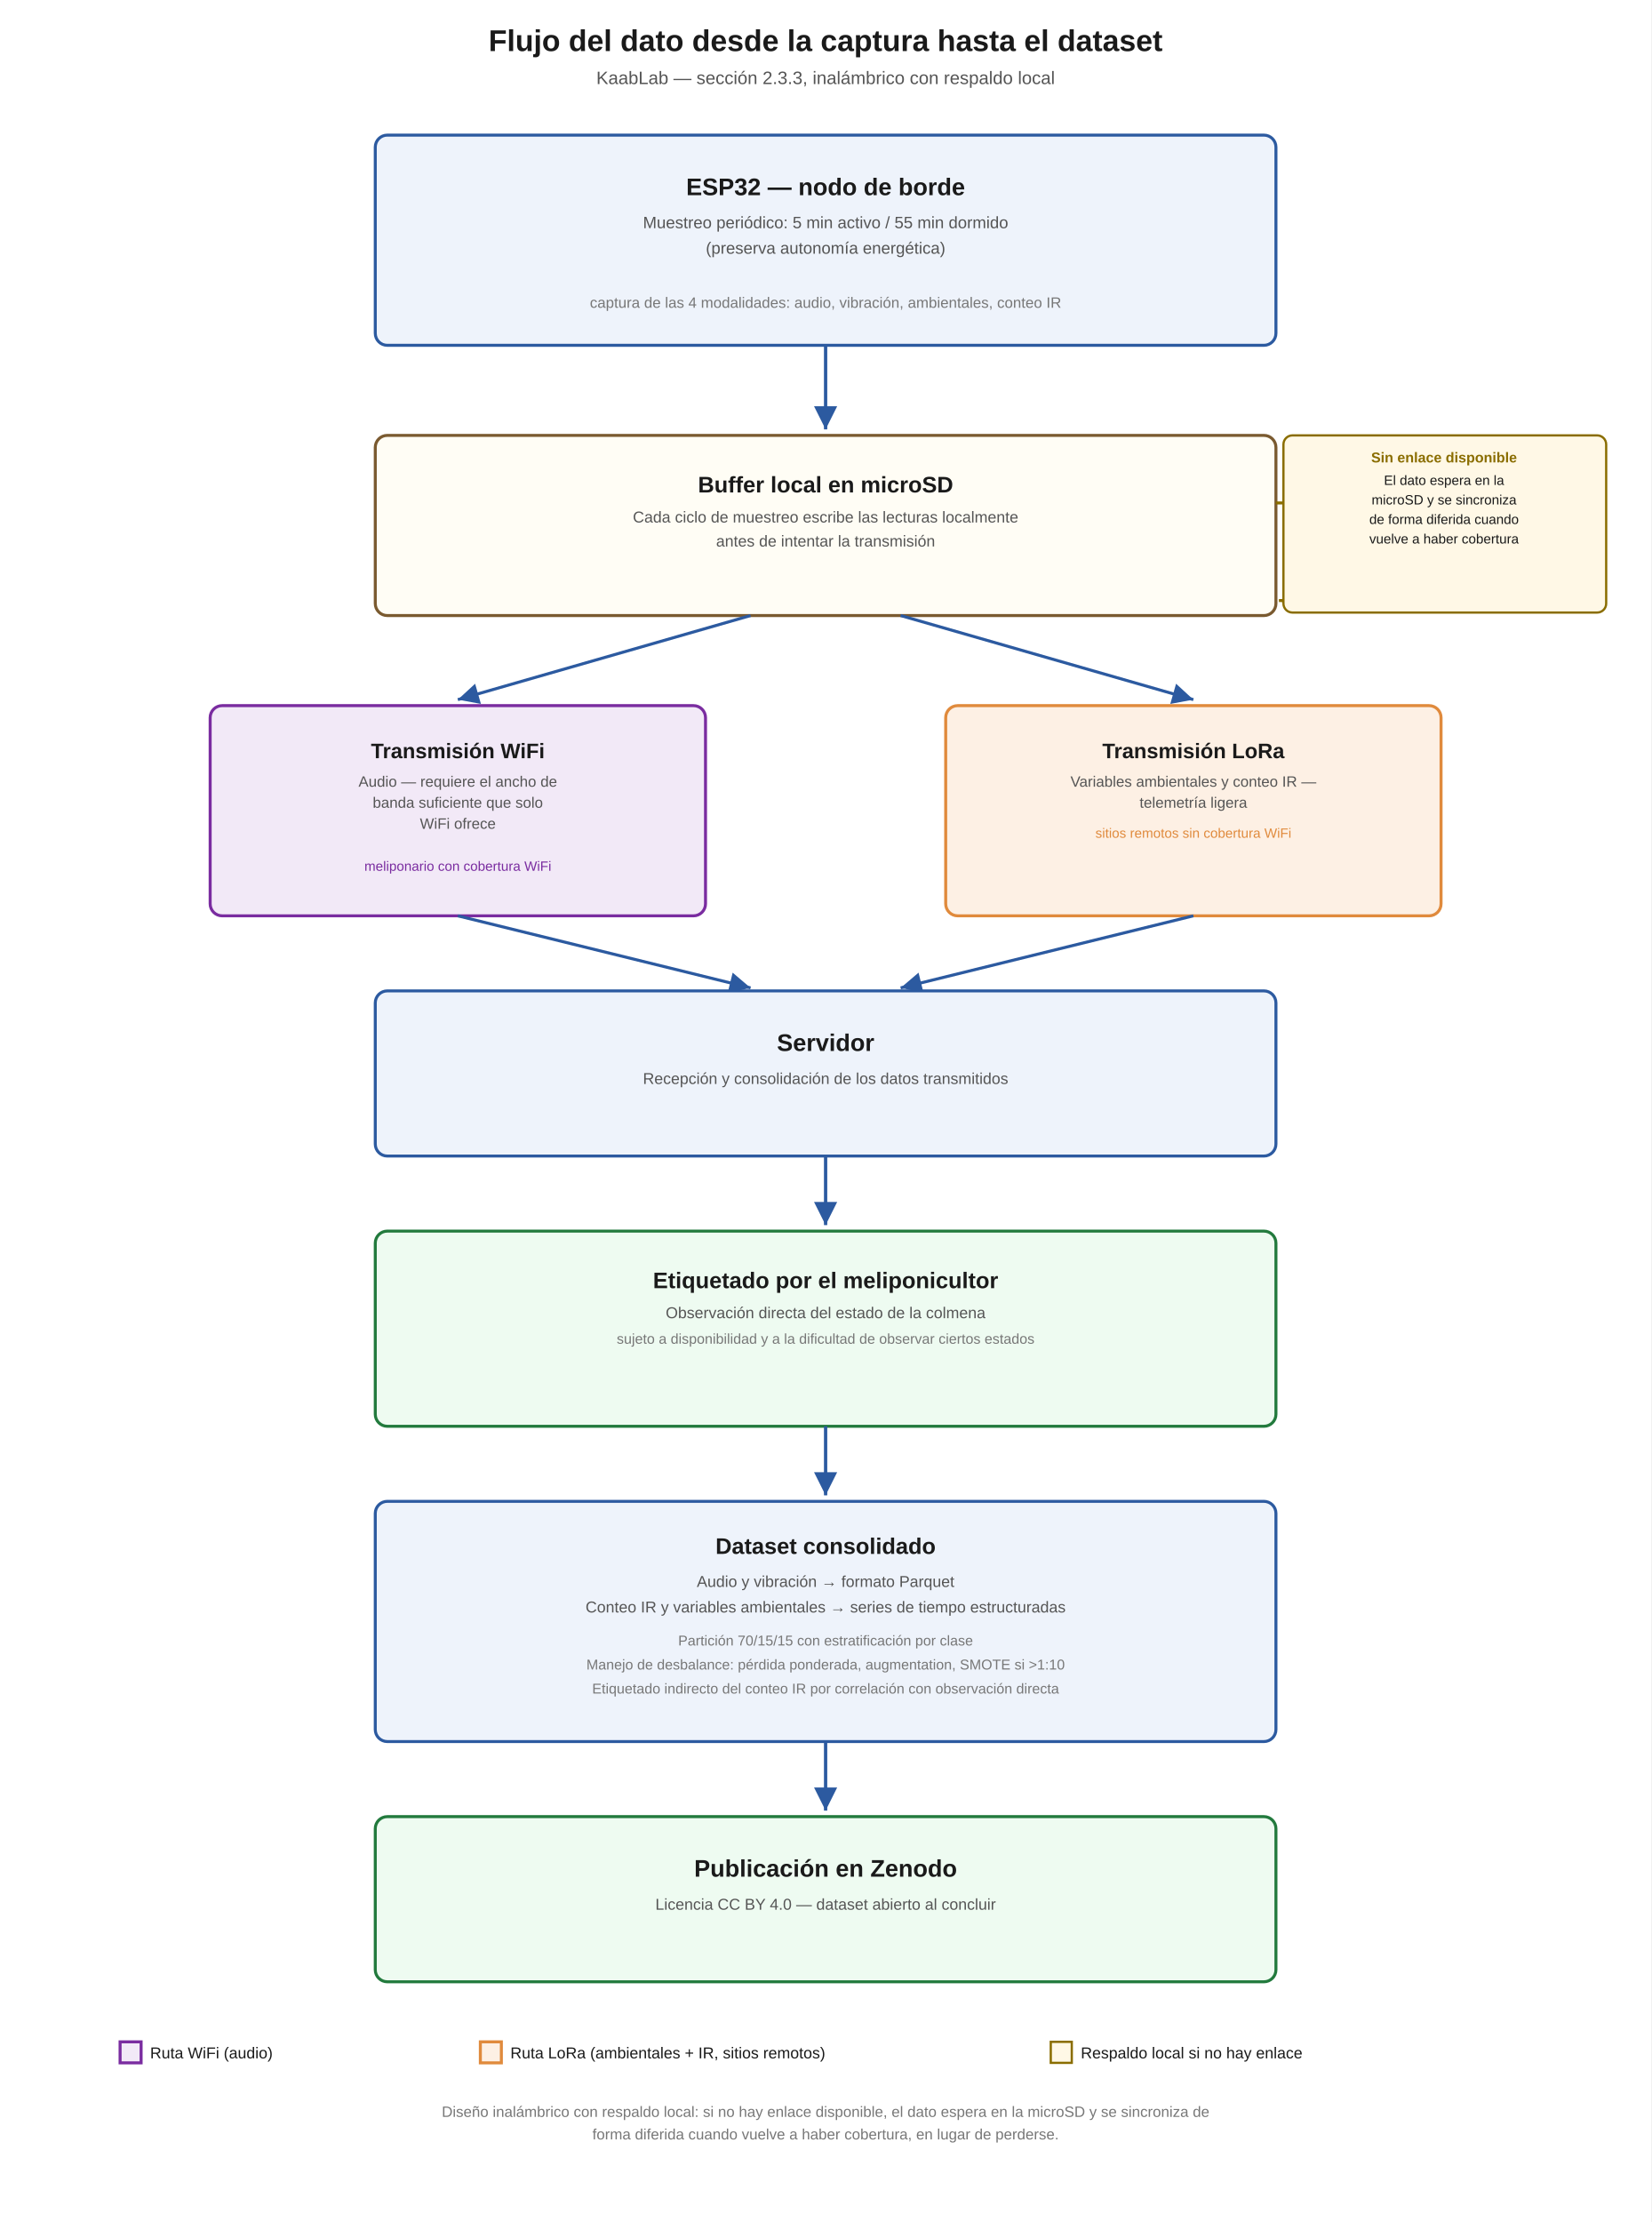
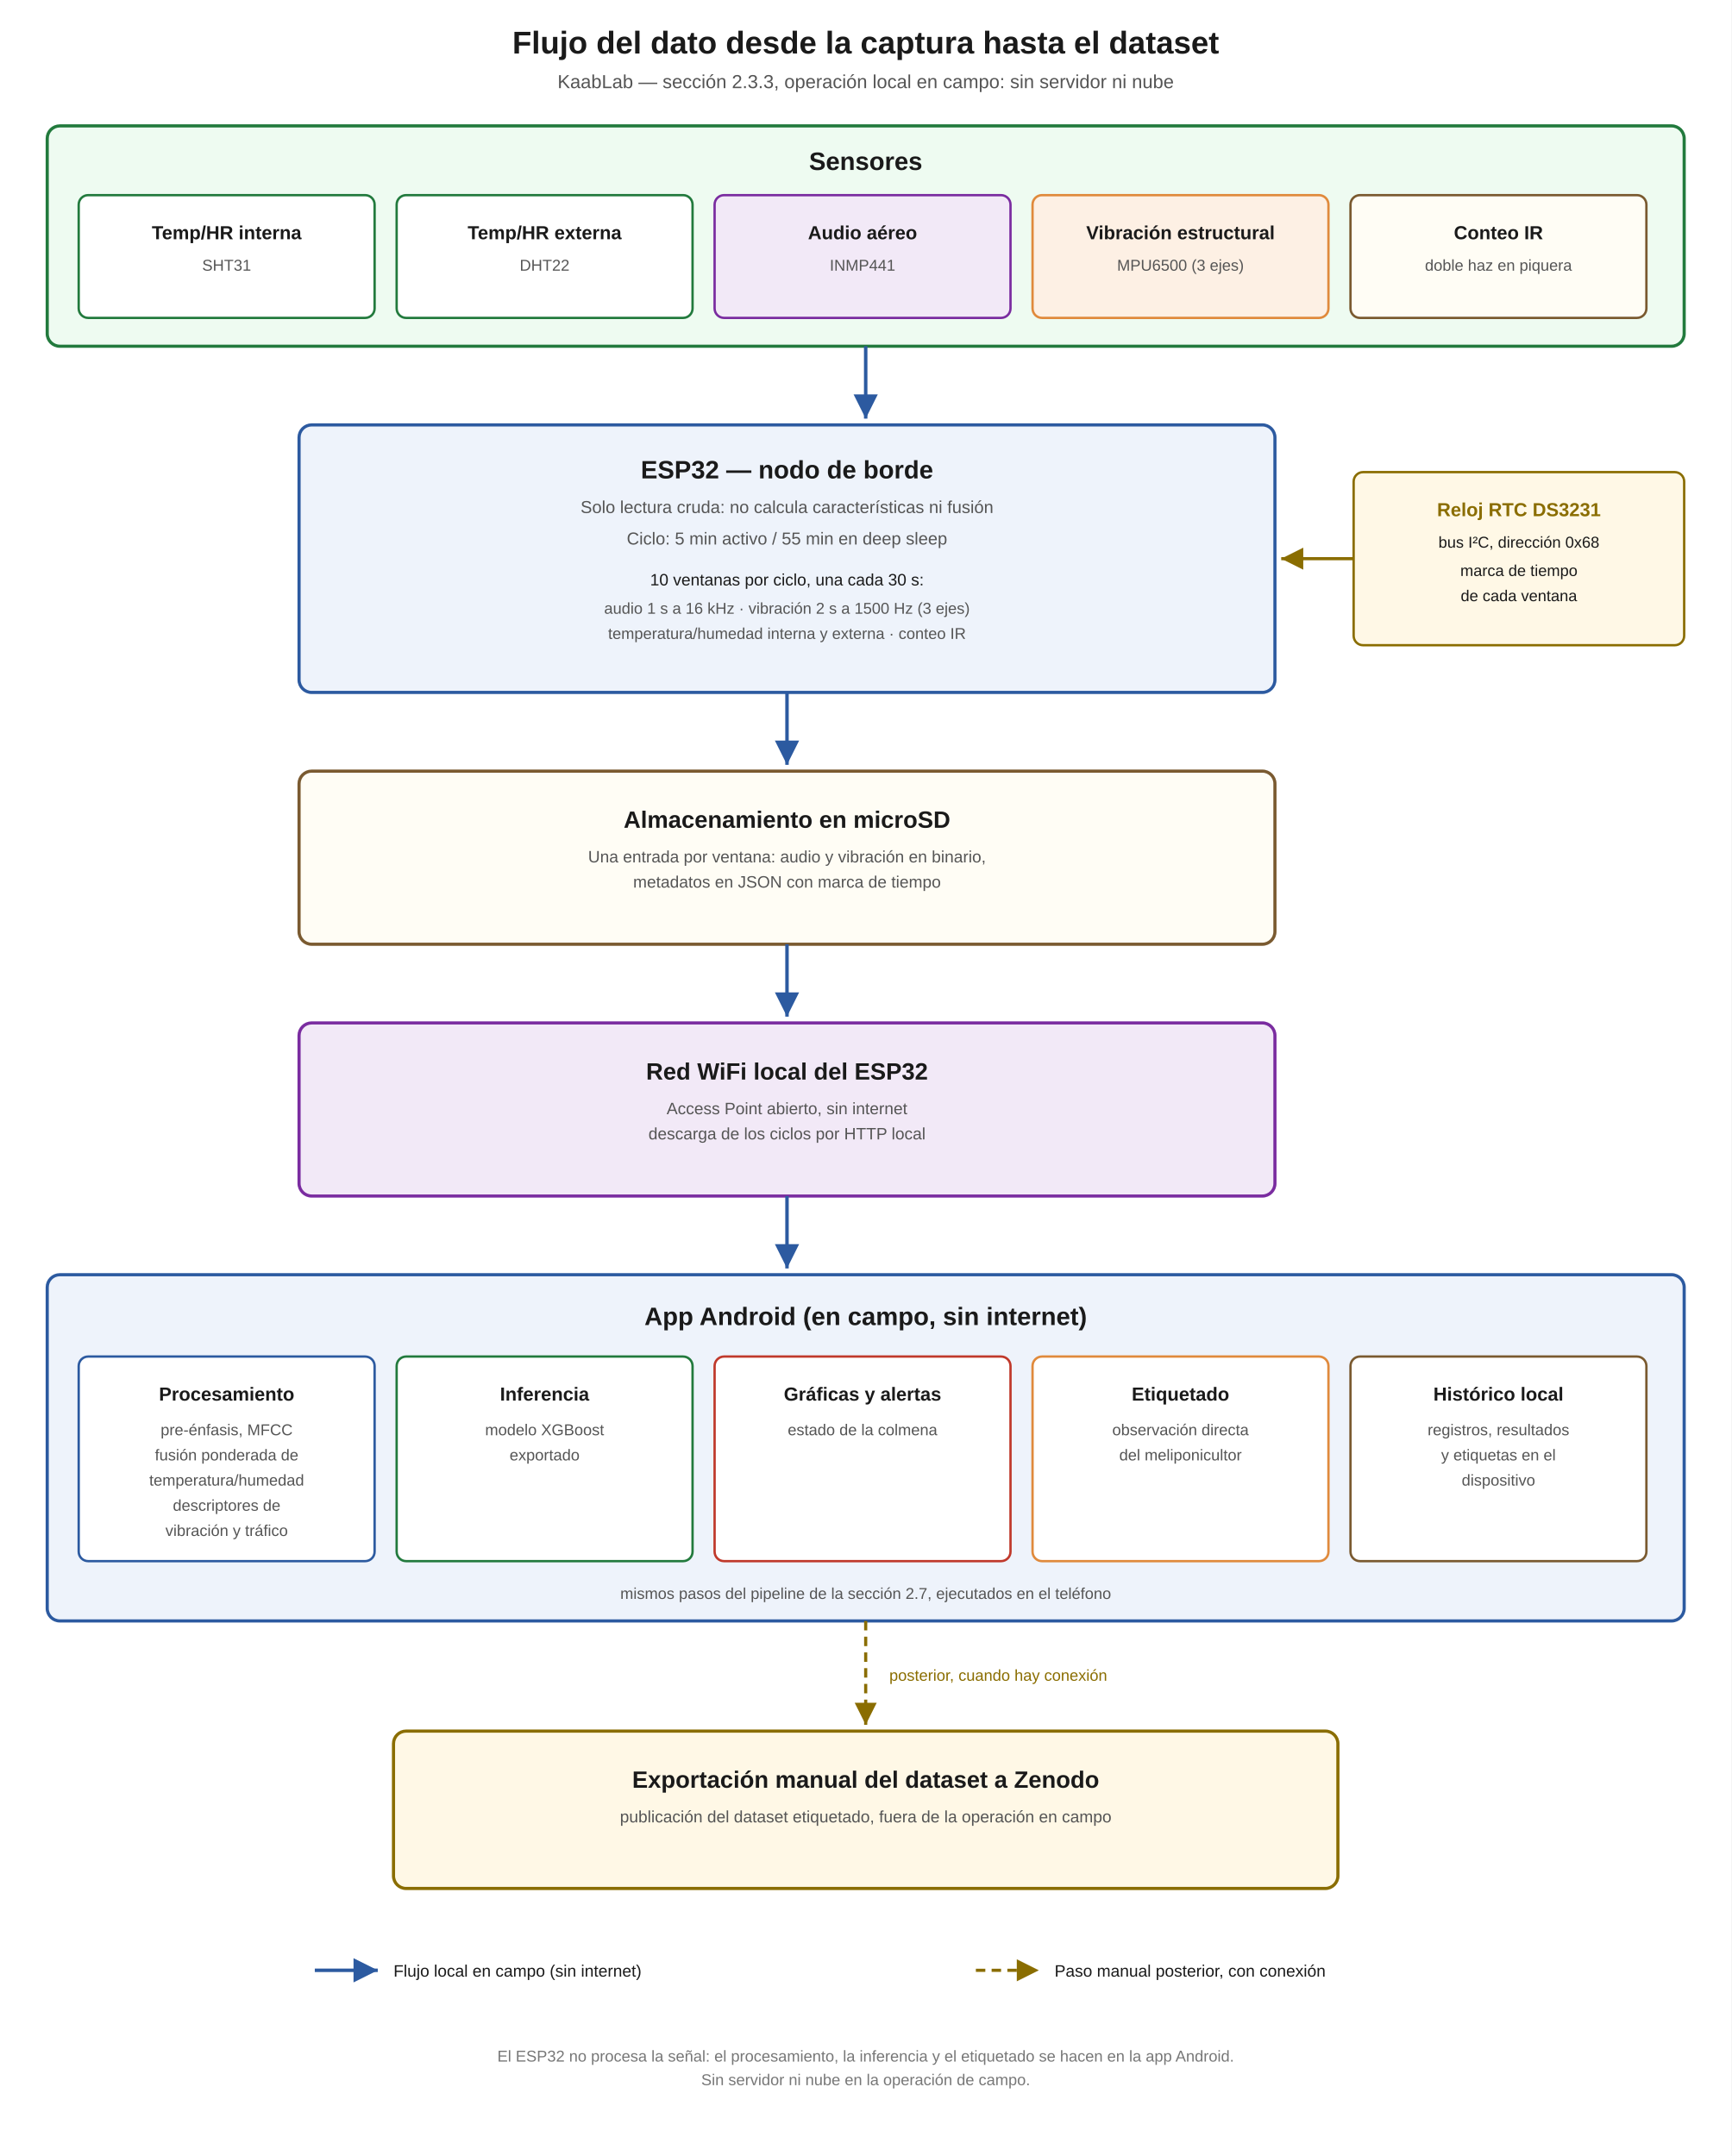
- <svg xmlns="http://www.w3.org/2000/svg" viewBox="0 0 1100 1480" width="1100" height="1480" font-family="Segoe UI, Arial, sans-serif">
-   <rect x="0" y="0" width="1100" height="1480" fill="#ffffff" />
+ <svg xmlns="http://www.w3.org/2000/svg" viewBox="0 0 1100 1370" width="1100" height="1370" font-family="Segoe UI, Arial, sans-serif">
+   <rect x="0" y="0" width="1100" height="1370" fill="#ffffff" />
  <text x="550" y="34" text-anchor="middle" font-size="20" font-weight="bold" fill="#1a1a1a">
    Flujo del dato desde la captura hasta el dataset
  </text>
  <text x="550" y="56" text-anchor="middle" font-size="12" fill="#555555">
-     KaabLab — sección 2.3.3, inalámbrico con respaldo local
+     KaabLab — sección 2.3.3, operación local en campo: sin servidor ni nube
  </text>
  <defs>
    <marker id="arrowBlue" markerWidth="9" markerHeight="9" refX="7" refY="3.5" orient="auto">
      <path d="M0,0 L7,3.5 L0,7 Z" fill="#2c5aa0" />
    </marker>
    <marker id="arrowGold" markerWidth="9" markerHeight="9" refX="7" refY="3.5" orient="auto">
      <path d="M0,0 L7,3.5 L0,7 Z" fill="#8a6d00" />
    </marker>
  </defs>
-   <rect x="250" y="90" width="600" height="140" rx="8" fill="#eef3fb" stroke="#2c5aa0" stroke-width="2" />
-   <text x="550" y="130" text-anchor="middle" font-size="16" font-weight="bold" fill="#1a1a1a">ESP32 — nodo de borde</text>
-   <text x="550" y="152" text-anchor="middle" font-size="11" fill="#555555">Muestreo periódico: 5 min activo / 55 min dormido</text>
-   <text x="550" y="169" text-anchor="middle" font-size="11" fill="#555555">(preserva autonomía energética)</text>
-   <text x="550" y="205" text-anchor="middle" font-size="10" fill="#777777">captura de las 4 modalidades: audio, vibración, ambientales, conteo IR</text>
-   <line x1="550" y1="230" x2="550" y2="286" stroke="#2c5aa0" stroke-width="2.2" marker-end="url(#arrowBlue)" />
-   <rect x="250" y="290" width="600" height="120" rx="8" fill="#fffdf5" stroke="#7a5a30" stroke-width="2" />
-   <text x="550" y="328" text-anchor="middle" font-size="15" font-weight="bold" fill="#1a1a1a">Buffer local en microSD</text>
-   <text x="550" y="348" text-anchor="middle" font-size="10.5" fill="#555555">Cada ciclo de muestreo escribe las lecturas localmente</text>
-   <text x="550" y="364" text-anchor="middle" font-size="10.5" fill="#555555">antes de intentar la transmisión</text>
-   <path d="M850,335 L960,335 L960,400 L852,400" fill="none" stroke="#8a6d00" stroke-width="2" marker-end="url(#arrowGold)" />
-   <rect x="855" y="290" width="215" height="118" rx="6" fill="#fff8e6" stroke="#8a6d00" stroke-width="1.5" />
-   <text x="962" y="308" text-anchor="middle" font-size="9.5" font-weight="bold" fill="#8a6d00">Sin enlace disponible</text>
-   <text x="962" y="323" text-anchor="middle" font-size="9" fill="#1a1a1a">El dato espera en la</text>
-   <text x="962" y="336" text-anchor="middle" font-size="9" fill="#1a1a1a">microSD y se sincroniza</text>
-   <text x="962" y="349" text-anchor="middle" font-size="9" fill="#1a1a1a">de forma diferida cuando</text>
-   <text x="962" y="362" text-anchor="middle" font-size="9" fill="#1a1a1a">vuelve a haber cobertura</text>
-   <line x1="500" y1="410" x2="305" y2="466" stroke="#2c5aa0" stroke-width="2" marker-end="url(#arrowBlue)" />
-   <line x1="600" y1="410" x2="795" y2="466" stroke="#2c5aa0" stroke-width="2" marker-end="url(#arrowBlue)" />
-   <rect x="140" y="470" width="330" height="140" rx="8" fill="#f2e9f7" stroke="#7a2ca0" stroke-width="2" />
-   <text x="305" y="505" text-anchor="middle" font-size="14" font-weight="bold" fill="#1a1a1a">Transmisión WiFi</text>
-   <text x="305" y="524" text-anchor="middle" font-size="10" fill="#555555">Audio — requiere el ancho de</text>
-   <text x="305" y="538" text-anchor="middle" font-size="10" fill="#555555">banda suficiente que solo</text>
-   <text x="305" y="552" text-anchor="middle" font-size="10" fill="#555555">WiFi ofrece</text>
-   <text x="305" y="580" text-anchor="middle" font-size="9" fill="#7a2ca0">meliponario con cobertura WiFi</text>
-   <rect x="630" y="470" width="330" height="140" rx="8" fill="#fdf0e4" stroke="#e08a3c" stroke-width="2" />
-   <text x="795" y="505" text-anchor="middle" font-size="14" font-weight="bold" fill="#1a1a1a">Transmisión LoRa</text>
-   <text x="795" y="524" text-anchor="middle" font-size="10" fill="#555555">Variables ambientales y conteo IR —</text>
-   <text x="795" y="538" text-anchor="middle" font-size="10" fill="#555555">telemetría ligera</text>
-   <text x="795" y="558" text-anchor="middle" font-size="9" fill="#e08a3c">sitios remotos sin cobertura WiFi</text>
-   <line x1="305" y1="610" x2="500" y2="658" stroke="#2c5aa0" stroke-width="2" marker-end="url(#arrowBlue)" />
-   <line x1="795" y1="610" x2="600" y2="658" stroke="#2c5aa0" stroke-width="2" marker-end="url(#arrowBlue)" />
-   <rect x="250" y="660" width="600" height="110" rx="8" fill="#eef3fb" stroke="#2c5aa0" stroke-width="2" />
-   <text x="550" y="700" text-anchor="middle" font-size="16" font-weight="bold" fill="#1a1a1a">Servidor</text>
-   <text x="550" y="722" text-anchor="middle" font-size="10.5" fill="#555555">Recepción y consolidación de los datos transmitidos</text>
-   <line x1="550" y1="770" x2="550" y2="816" stroke="#2c5aa0" stroke-width="2.2" marker-end="url(#arrowBlue)" />
-   <rect x="250" y="820" width="600" height="130" rx="8" fill="#eefbf1" stroke="#227a3d" stroke-width="2" />
-   <text x="550" y="858" text-anchor="middle" font-size="15" font-weight="bold" fill="#1a1a1a">Etiquetado por el meliponicultor</text>
-   <text x="550" y="878" text-anchor="middle" font-size="10.5" fill="#555555">Observación directa del estado de la colmena</text>
-   <text x="550" y="895" text-anchor="middle" font-size="9.5" fill="#777777">sujeto a disponibilidad y a la dificultad de observar ciertos estados</text>
-   <line x1="550" y1="950" x2="550" y2="996" stroke="#2c5aa0" stroke-width="2.2" marker-end="url(#arrowBlue)" />
-   <rect x="250" y="1000" width="600" height="160" rx="8" fill="#eef3fb" stroke="#2c5aa0" stroke-width="2" />
-   <text x="550" y="1035" text-anchor="middle" font-size="15" font-weight="bold" fill="#1a1a1a">Dataset consolidado</text>
-   <text x="550" y="1057" text-anchor="middle" font-size="10.5" fill="#555555">Audio y vibración → formato Parquet</text>
-   <text x="550" y="1074" text-anchor="middle" font-size="10.5" fill="#555555">Conteo IR y variables ambientales → series de tiempo estructuradas</text>
-   <text x="550" y="1096" text-anchor="middle" font-size="9.5" fill="#777777">Partición 70/15/15 con estratificación por clase</text>
-   <text x="550" y="1112" text-anchor="middle" font-size="9.5" fill="#777777">Manejo de desbalance: pérdida ponderada, augmentation, SMOTE si &gt;1:10</text>
-   <text x="550" y="1128" text-anchor="middle" font-size="9.5" fill="#777777">Etiquetado indirecto del conteo IR por correlación con observación directa</text>
-   <line x1="550" y1="1160" x2="550" y2="1206" stroke="#2c5aa0" stroke-width="2.2" marker-end="url(#arrowBlue)" />
-   <rect x="250" y="1210" width="600" height="110" rx="8" fill="#eefbf1" stroke="#227a3d" stroke-width="2" />
-   <text x="550" y="1250" text-anchor="middle" font-size="16" font-weight="bold" fill="#1a1a1a">Publicación en Zenodo</text>
-   <text x="550" y="1272" text-anchor="middle" font-size="10.5" fill="#555555">Licencia CC BY 4.0 — dataset abierto al concluir</text>
-   <rect x="80" y="1360" width="14" height="14" fill="#f2e9f7" stroke="#7a2ca0" stroke-width="2" />
-   <text x="100" y="1371" font-size="10.5" fill="#1a1a1a">Ruta WiFi (audio)</text>
-   <rect x="320" y="1360" width="14" height="14" fill="#fdf0e4" stroke="#e08a3c" stroke-width="2" />
-   <text x="340" y="1371" font-size="10.5" fill="#1a1a1a">Ruta LoRa (ambientales + IR, sitios remotos)</text>
-   <rect x="700" y="1360" width="14" height="14" fill="#fff8e6" stroke="#8a6d00" stroke-width="1.5" />
-   <text x="720" y="1371" font-size="10.5" fill="#1a1a1a">Respaldo local si no hay enlace</text>
-   <text x="550" y="1410" text-anchor="middle" font-size="10" fill="#777777">
-     Diseño inalámbrico con respaldo local: si no hay enlace disponible, el dato espera en la microSD y se sincroniza de
+   <rect x="30" y="80" width="1040" height="140" rx="8" fill="#eefbf1" stroke="#227a3d" stroke-width="2" />
+   <text x="550" y="108" text-anchor="middle" font-size="16" font-weight="bold" fill="#1a1a1a">Sensores</text>
+   <rect x="50" y="124" width="188" height="78" rx="6" fill="#ffffff" stroke="#227a3d" stroke-width="1.5" />
+   <text x="144" y="152" text-anchor="middle" font-size="12" font-weight="bold" fill="#1a1a1a">Temp/HR interna</text>
+   <text x="144" y="172" text-anchor="middle" font-size="10" fill="#555555">SHT31</text>
+   <rect x="252" y="124" width="188" height="78" rx="6" fill="#ffffff" stroke="#227a3d" stroke-width="1.5" />
+   <text x="346" y="152" text-anchor="middle" font-size="12" font-weight="bold" fill="#1a1a1a">Temp/HR externa</text>
+   <text x="346" y="172" text-anchor="middle" font-size="10" fill="#555555">DHT22</text>
+   <rect x="454" y="124" width="188" height="78" rx="6" fill="#f2e9f7" stroke="#7a2ca0" stroke-width="1.5" />
+   <text x="548" y="152" text-anchor="middle" font-size="12" font-weight="bold" fill="#1a1a1a">Audio aéreo</text>
+   <text x="548" y="172" text-anchor="middle" font-size="10" fill="#555555">INMP441</text>
+   <rect x="656" y="124" width="188" height="78" rx="6" fill="#fdf0e4" stroke="#e08a3c" stroke-width="1.5" />
+   <text x="750" y="152" text-anchor="middle" font-size="12" font-weight="bold" fill="#1a1a1a">Vibración estructural</text>
+   <text x="750" y="172" text-anchor="middle" font-size="10" fill="#555555">MPU6500 (3 ejes)</text>
+   <rect x="858" y="124" width="188" height="78" rx="6" fill="#fffdf5" stroke="#7a5a30" stroke-width="1.5" />
+   <text x="952" y="152" text-anchor="middle" font-size="12" font-weight="bold" fill="#1a1a1a">Conteo IR</text>
+   <text x="952" y="172" text-anchor="middle" font-size="10" fill="#555555">doble haz en piquera</text>
+   <line x1="550" y1="220" x2="550" y2="266" stroke="#2c5aa0" stroke-width="2.2" marker-end="url(#arrowBlue)" />
+   <rect x="190" y="270" width="620" height="170" rx="8" fill="#eef3fb" stroke="#2c5aa0" stroke-width="2" />
+   <text x="500" y="304" text-anchor="middle" font-size="16" font-weight="bold" fill="#1a1a1a">ESP32 — nodo de borde</text>
+   <text x="500" y="326" text-anchor="middle" font-size="11" fill="#555555">Solo lectura cruda: no calcula características ni fusión</text>
+   <text x="500" y="346" text-anchor="middle" font-size="11" fill="#555555">Ciclo: 5 min activo / 55 min en deep sleep</text>
+   <text x="500" y="372" text-anchor="middle" font-size="10.5" fill="#1a1a1a">10 ventanas por ciclo, una cada 30 s:</text>
+   <text x="500" y="390" text-anchor="middle" font-size="10" fill="#555555">audio 1 s a 16 kHz · vibración 2 s a 1500 Hz (3 ejes)</text>
+   <text x="500" y="406" text-anchor="middle" font-size="10" fill="#555555">temperatura/humedad interna y externa · conteo IR</text>
+   <rect x="860" y="300" width="210" height="110" rx="6" fill="#fff8e6" stroke="#8a6d00" stroke-width="1.5" />
+   <text x="965" y="328" text-anchor="middle" font-size="12" font-weight="bold" fill="#8a6d00">Reloj RTC DS3231</text>
+   <text x="965" y="348" text-anchor="middle" font-size="10" fill="#1a1a1a">bus I²C, dirección 0x68</text>
+   <text x="965" y="366" text-anchor="middle" font-size="10" fill="#1a1a1a">marca de tiempo</text>
+   <text x="965" y="382" text-anchor="middle" font-size="10" fill="#1a1a1a">de cada ventana</text>
+   <line x1="860" y1="355" x2="814" y2="355" stroke="#8a6d00" stroke-width="2" marker-end="url(#arrowGold)" />
+   <line x1="500" y1="440" x2="500" y2="486" stroke="#2c5aa0" stroke-width="2.2" marker-end="url(#arrowBlue)" />
+   <rect x="190" y="490" width="620" height="110" rx="8" fill="#fffdf5" stroke="#7a5a30" stroke-width="2" />
+   <text x="500" y="526" text-anchor="middle" font-size="15" font-weight="bold" fill="#1a1a1a">Almacenamiento en microSD</text>
+   <text x="500" y="548" text-anchor="middle" font-size="10.5" fill="#555555">Una entrada por ventana: audio y vibración en binario,</text>
+   <text x="500" y="564" text-anchor="middle" font-size="10.5" fill="#555555">metadatos en JSON con marca de tiempo</text>
+   <line x1="500" y1="600" x2="500" y2="646" stroke="#2c5aa0" stroke-width="2.2" marker-end="url(#arrowBlue)" />
+   <rect x="190" y="650" width="620" height="110" rx="8" fill="#f2e9f7" stroke="#7a2ca0" stroke-width="2" />
+   <text x="500" y="686" text-anchor="middle" font-size="15" font-weight="bold" fill="#1a1a1a">Red WiFi local del ESP32</text>
+   <text x="500" y="708" text-anchor="middle" font-size="10.5" fill="#555555">Access Point abierto, sin internet</text>
+   <text x="500" y="724" text-anchor="middle" font-size="10.5" fill="#555555">descarga de los ciclos por HTTP local</text>
+   <line x1="500" y1="760" x2="500" y2="806" stroke="#2c5aa0" stroke-width="2.2" marker-end="url(#arrowBlue)" />
+   <rect x="30" y="810" width="1040" height="220" rx="8" fill="#eef3fb" stroke="#2c5aa0" stroke-width="2" />
+   <text x="550" y="842" text-anchor="middle" font-size="16" font-weight="bold" fill="#1a1a1a">App Android (en campo, sin internet)</text>
+   <rect x="50" y="862" width="188" height="130" rx="6" fill="#ffffff" stroke="#2c5aa0" stroke-width="1.5" />
+   <text x="144" y="890" text-anchor="middle" font-size="12" font-weight="bold" fill="#1a1a1a">Procesamiento</text>
+   <text x="144" y="912" text-anchor="middle" font-size="10" fill="#555555">pre-énfasis, MFCC</text>
+   <text x="144" y="928" text-anchor="middle" font-size="10" fill="#555555">fusión ponderada de</text>
+   <text x="144" y="944" text-anchor="middle" font-size="10" fill="#555555">temperatura/humedad</text>
+   <text x="144" y="960" text-anchor="middle" font-size="10" fill="#555555">descriptores de</text>
+   <text x="144" y="976" text-anchor="middle" font-size="10" fill="#555555">vibración y tráfico</text>
+   <rect x="252" y="862" width="188" height="130" rx="6" fill="#ffffff" stroke="#227a3d" stroke-width="1.5" />
+   <text x="346" y="890" text-anchor="middle" font-size="12" font-weight="bold" fill="#1a1a1a">Inferencia</text>
+   <text x="346" y="912" text-anchor="middle" font-size="10" fill="#555555">modelo XGBoost</text>
+   <text x="346" y="928" text-anchor="middle" font-size="10" fill="#555555">exportado</text>
+   <rect x="454" y="862" width="188" height="130" rx="6" fill="#ffffff" stroke="#c0392b" stroke-width="1.5" />
+   <text x="548" y="890" text-anchor="middle" font-size="12" font-weight="bold" fill="#1a1a1a">Gráficas y alertas</text>
+   <text x="548" y="912" text-anchor="middle" font-size="10" fill="#555555">estado de la colmena</text>
+   <rect x="656" y="862" width="188" height="130" rx="6" fill="#ffffff" stroke="#e08a3c" stroke-width="1.5" />
+   <text x="750" y="890" text-anchor="middle" font-size="12" font-weight="bold" fill="#1a1a1a">Etiquetado</text>
+   <text x="750" y="912" text-anchor="middle" font-size="10" fill="#555555">observación directa</text>
+   <text x="750" y="928" text-anchor="middle" font-size="10" fill="#555555">del meliponicultor</text>
+   <rect x="858" y="862" width="188" height="130" rx="6" fill="#ffffff" stroke="#7a5a30" stroke-width="1.5" />
+   <text x="952" y="890" text-anchor="middle" font-size="12" font-weight="bold" fill="#1a1a1a">Histórico local</text>
+   <text x="952" y="912" text-anchor="middle" font-size="10" fill="#555555">registros, resultados</text>
+   <text x="952" y="928" text-anchor="middle" font-size="10" fill="#555555">y etiquetas en el</text>
+   <text x="952" y="944" text-anchor="middle" font-size="10" fill="#555555">dispositivo</text>
+   <text x="550" y="1016" text-anchor="middle" font-size="10" fill="#555555">mismos pasos del pipeline de la sección 2.7, ejecutados en el teléfono</text>
+   <line x1="550" y1="1030" x2="550" y2="1096" stroke="#8a6d00" stroke-width="2" stroke-dasharray="6,4" marker-end="url(#arrowGold)" />
+   <text x="565" y="1068" font-size="10" fill="#8a6d00">posterior, cuando hay conexión</text>
+   <rect x="250" y="1100" width="600" height="100" rx="8" fill="#fff8e6" stroke="#8a6d00" stroke-width="2" />
+   <text x="550" y="1136" text-anchor="middle" font-size="15" font-weight="bold" fill="#1a1a1a">Exportación manual del dataset a Zenodo</text>
+   <text x="550" y="1158" text-anchor="middle" font-size="10.5" fill="#555555">publicación del dataset etiquetado, fuera de la operación en campo</text>
+   <line x1="200" y1="1252" x2="240" y2="1252" stroke="#2c5aa0" stroke-width="2.2" marker-end="url(#arrowBlue)" />
+   <text x="250" y="1256" font-size="10.5" fill="#1a1a1a">Flujo local en campo (sin internet)</text>
+   <line x1="620" y1="1252" x2="660" y2="1252" stroke="#8a6d00" stroke-width="2" stroke-dasharray="6,4" marker-end="url(#arrowGold)" />
+   <text x="670" y="1256" font-size="10.5" fill="#1a1a1a">Paso manual posterior, con conexión</text>
+   <text x="550" y="1310" text-anchor="middle" font-size="10" fill="#777777">
+     El ESP32 no procesa la señal: el procesamiento, la inferencia y el etiquetado se hacen en la app Android.
  </text>
-   <text x="550" y="1425" text-anchor="middle" font-size="10" fill="#777777">
-     forma diferida cuando vuelve a haber cobertura, en lugar de perderse.
+   <text x="550" y="1325" text-anchor="middle" font-size="10" fill="#777777">
+     Sin servidor ni nube en la operación de campo.
  </text>
</svg>
